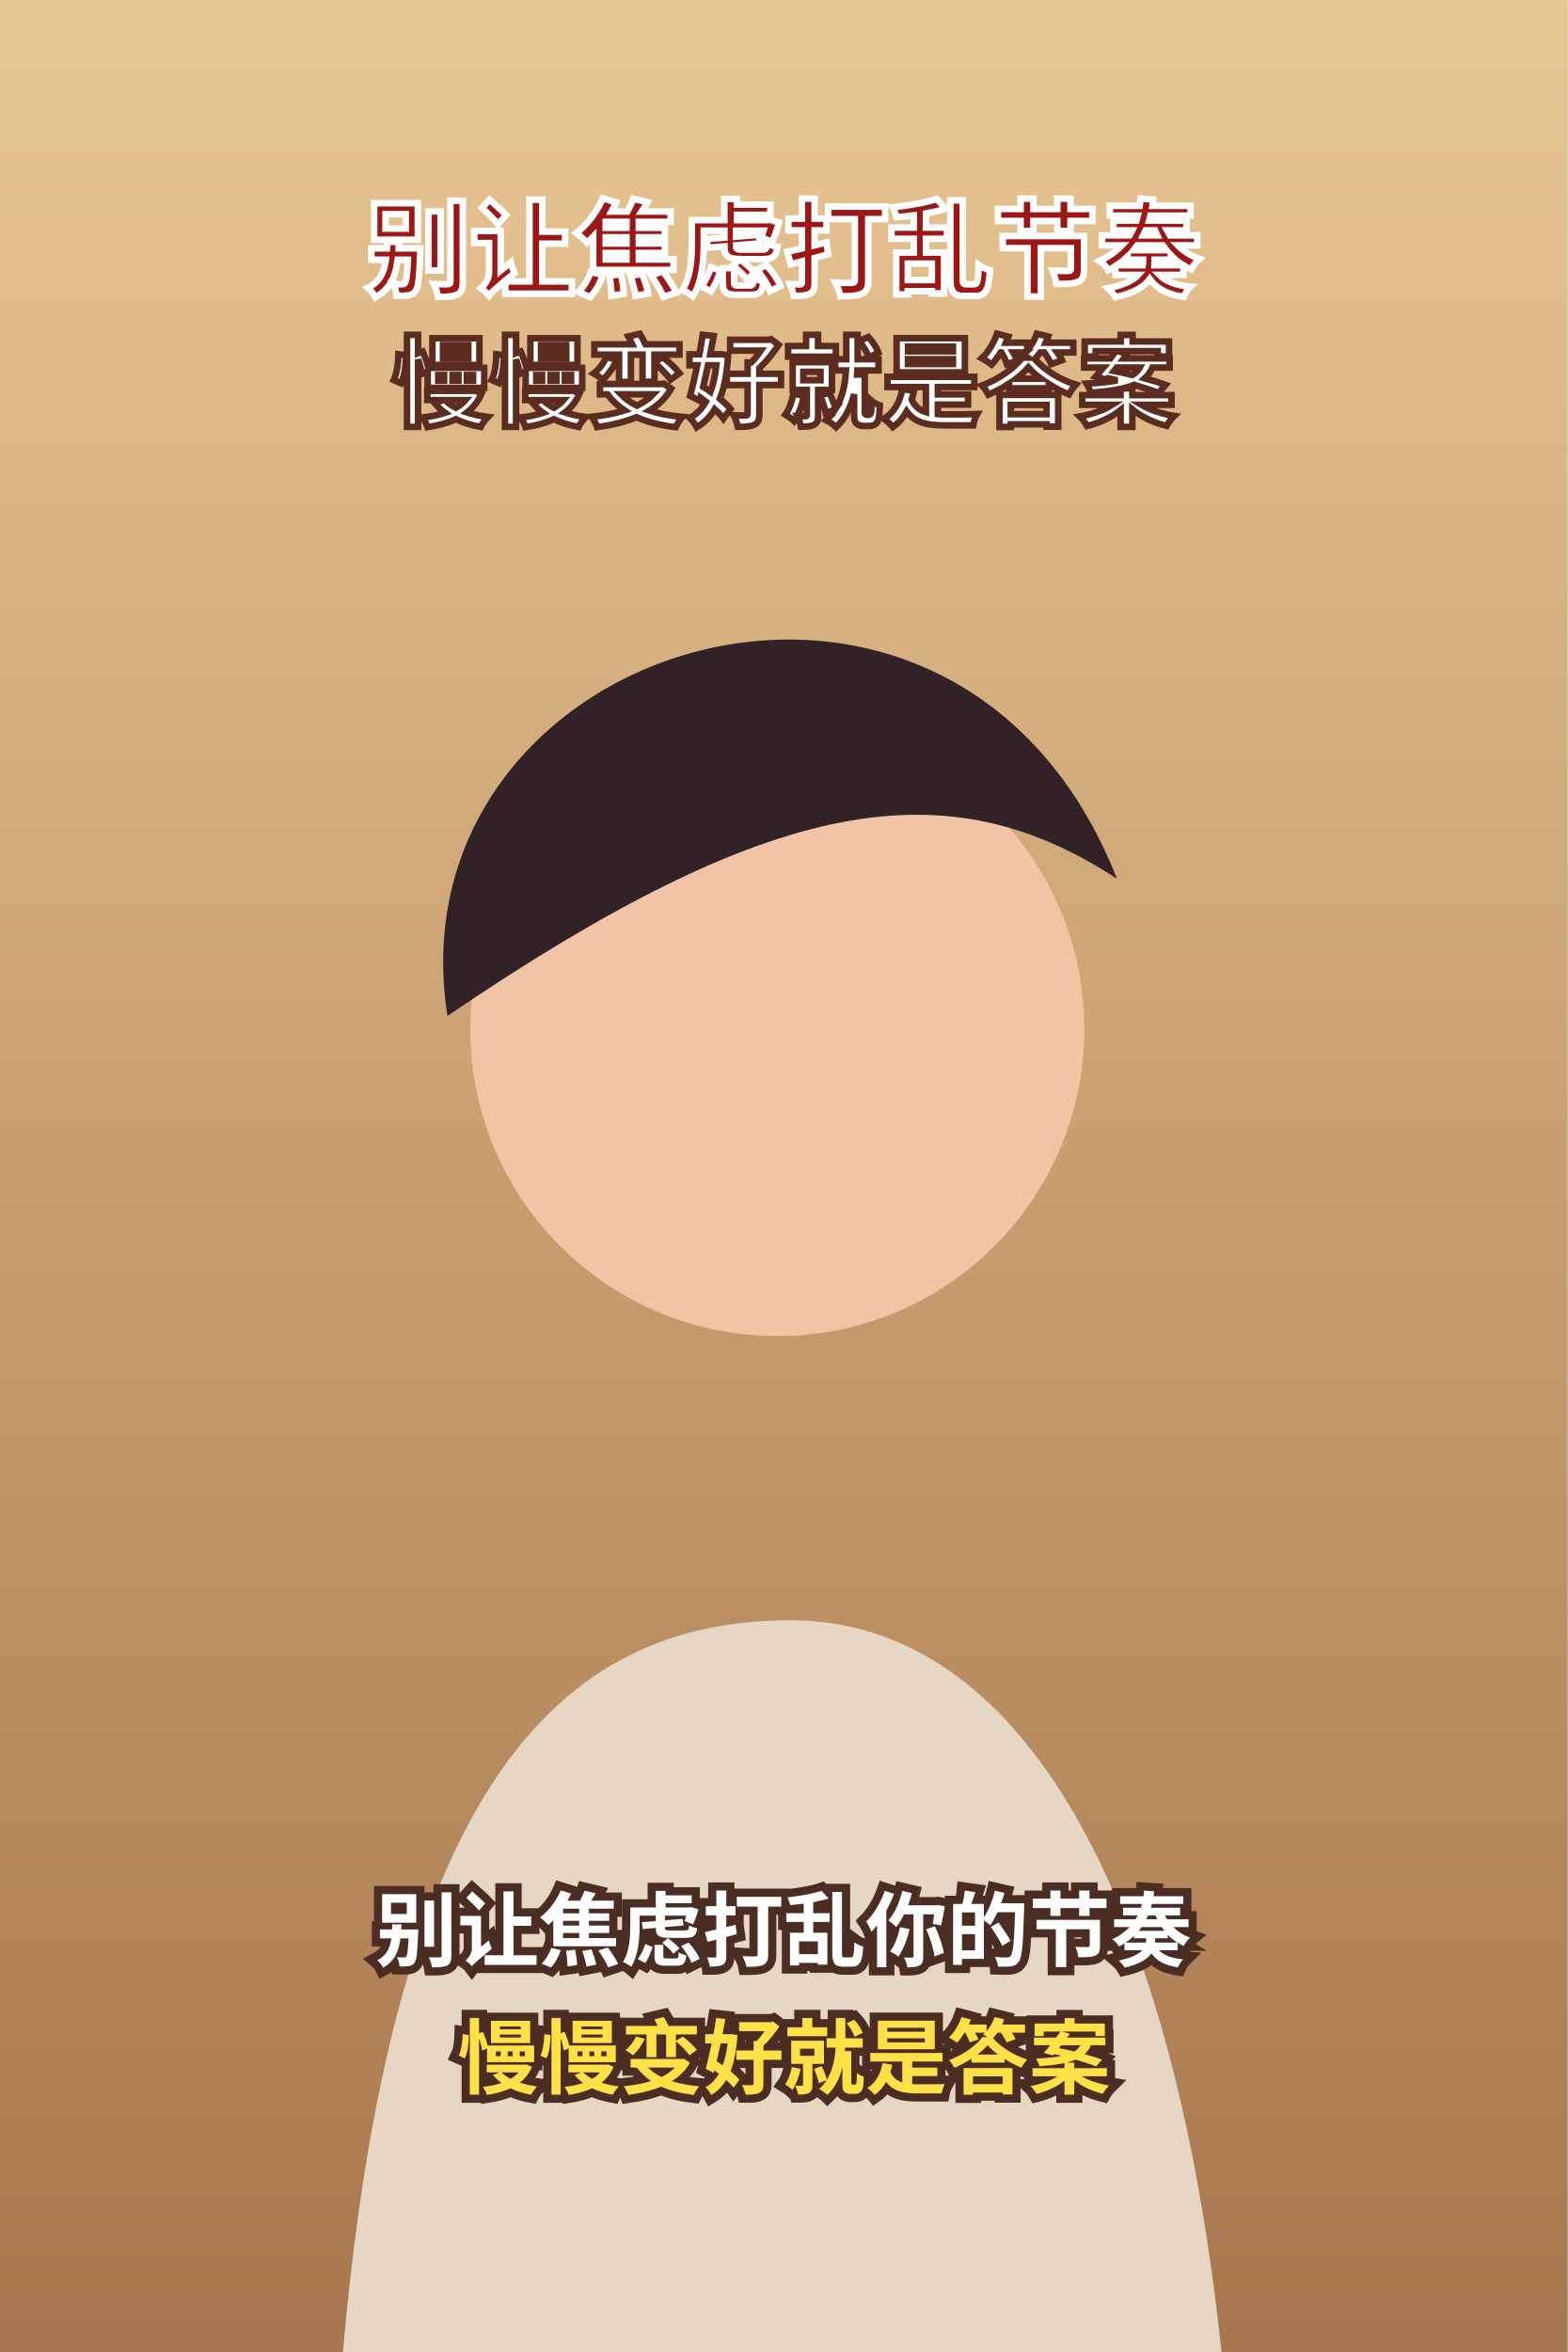
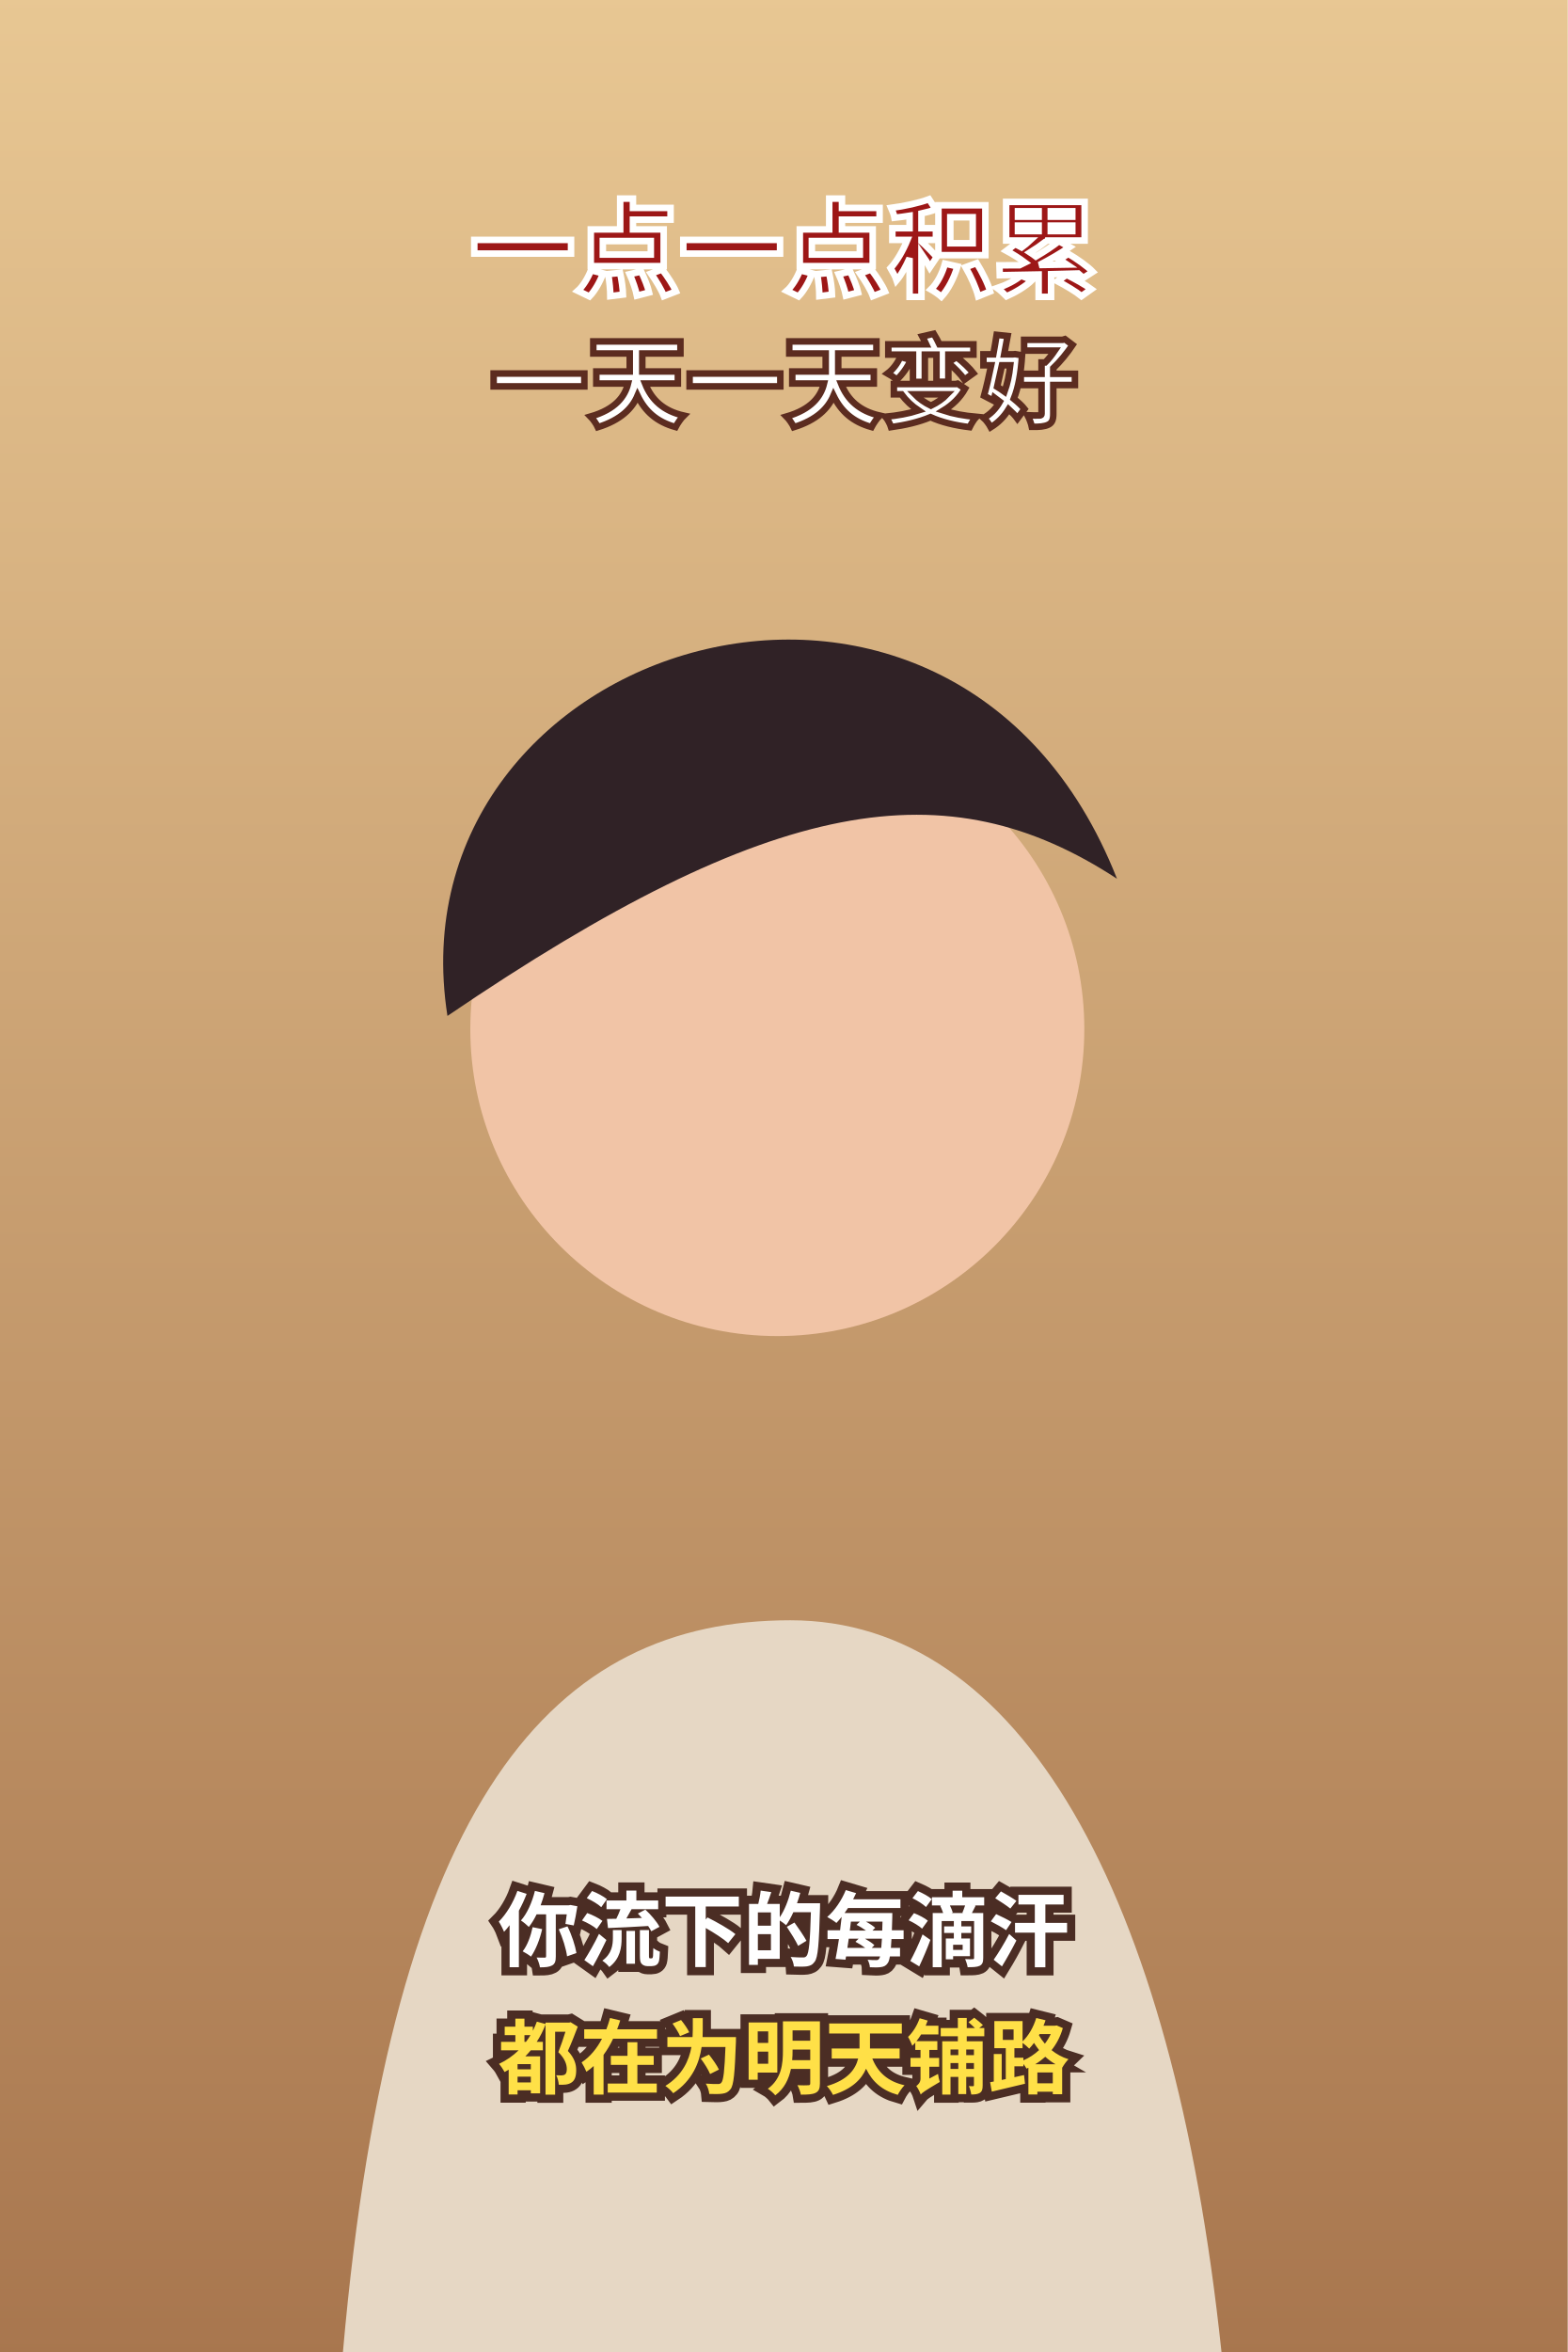
<svg xmlns="http://www.w3.org/2000/svg" viewBox="0 0 480 720">
  <defs>
    <linearGradient id="bg" x1="0" y1="0" x2="0" y2="1">
      <stop stop-color="#e8c793" />
      <stop offset="1" stop-color="#a8764e" />
    </linearGradient>
  </defs>
  <rect width="480" height="720" fill="url(#bg)" />
  <circle cx="238" cy="315" r="94" fill="#f1c4a6" />
  <path d="M137 311c-18-115 155-169 205-42-52-34-105-26-205 42z" fill="#302226" />
  <path d="M105 720c15-171 65-224 137-224 70 0 117 82 132 224z" fill="#e6d7c4" />
-   <text x="240" y="88" text-anchor="middle" font-family="Microsoft YaHei,sans-serif" font-size="32" font-weight="900" fill="#9d1717" stroke="#fff" stroke-width="2">别让焦虑打乱节奏</text>
-   <text x="240" y="128" text-anchor="middle" font-family="Microsoft YaHei,sans-serif" font-size="30" font-weight="900" fill="#fff" stroke="#5c2c20" stroke-width="2">慢慢变好就是答案</text>
-   <text x="240" y="600" text-anchor="middle" font-family="Microsoft YaHei,sans-serif" font-size="25" font-weight="800" fill="#fff" stroke="#4b2d24" stroke-width="5" paint-order="stroke">别让焦虑打乱你的节奏</text>
-   <text x="240" y="639" text-anchor="middle" font-family="Microsoft YaHei,sans-serif" font-size="25" font-weight="800" fill="#ffe047" stroke="#4b2d24" stroke-width="5" paint-order="stroke">慢慢变好就是答案</text>
+   <text x="240" y="88" text-anchor="middle" font-family="Microsoft YaHei,sans-serif" font-size="32" font-weight="900" fill="#9d1717" stroke="#fff" stroke-width="2">一点一点积累</text>
+   <text x="240" y="128" text-anchor="middle" font-family="Microsoft YaHei,sans-serif" font-size="30" font-weight="900" fill="#fff" stroke="#5c2c20" stroke-width="2">一天一天变好</text>
+   <text x="240" y="600" text-anchor="middle" font-family="Microsoft YaHei,sans-serif" font-size="25" font-weight="800" fill="#fff" stroke="#4b2d24" stroke-width="5" paint-order="stroke">你流下的每滴汗</text>
+   <text x="240" y="639" text-anchor="middle" font-family="Microsoft YaHei,sans-serif" font-size="25" font-weight="800" fill="#ffe047" stroke="#4b2d24" stroke-width="5" paint-order="stroke">都在为明天铺路</text>
</svg>
